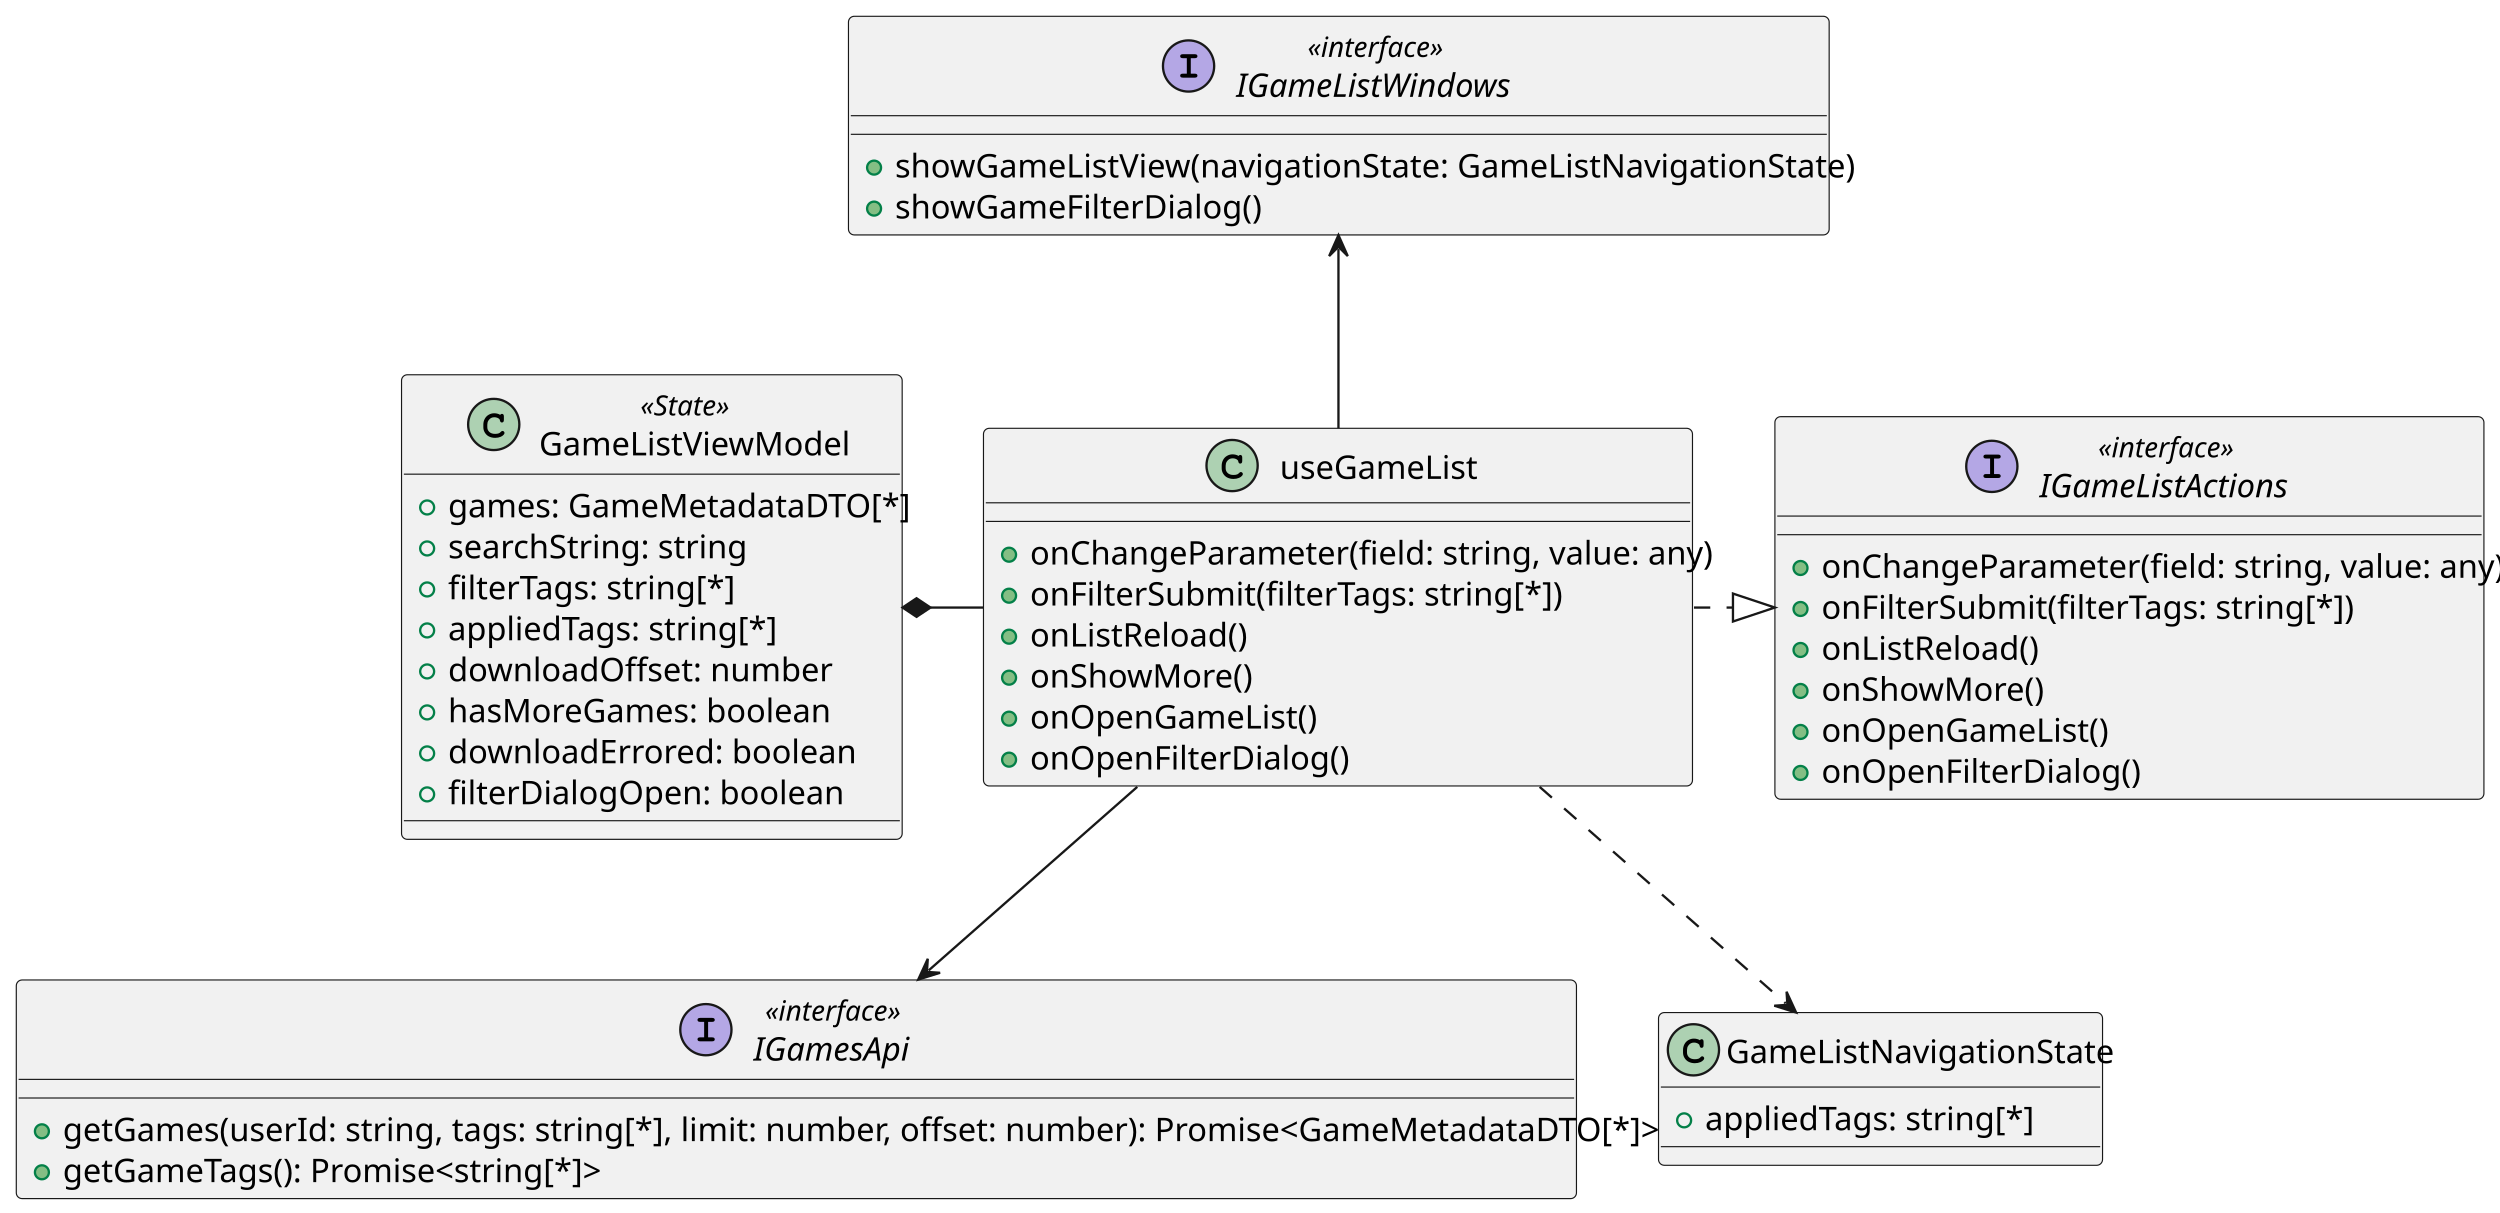
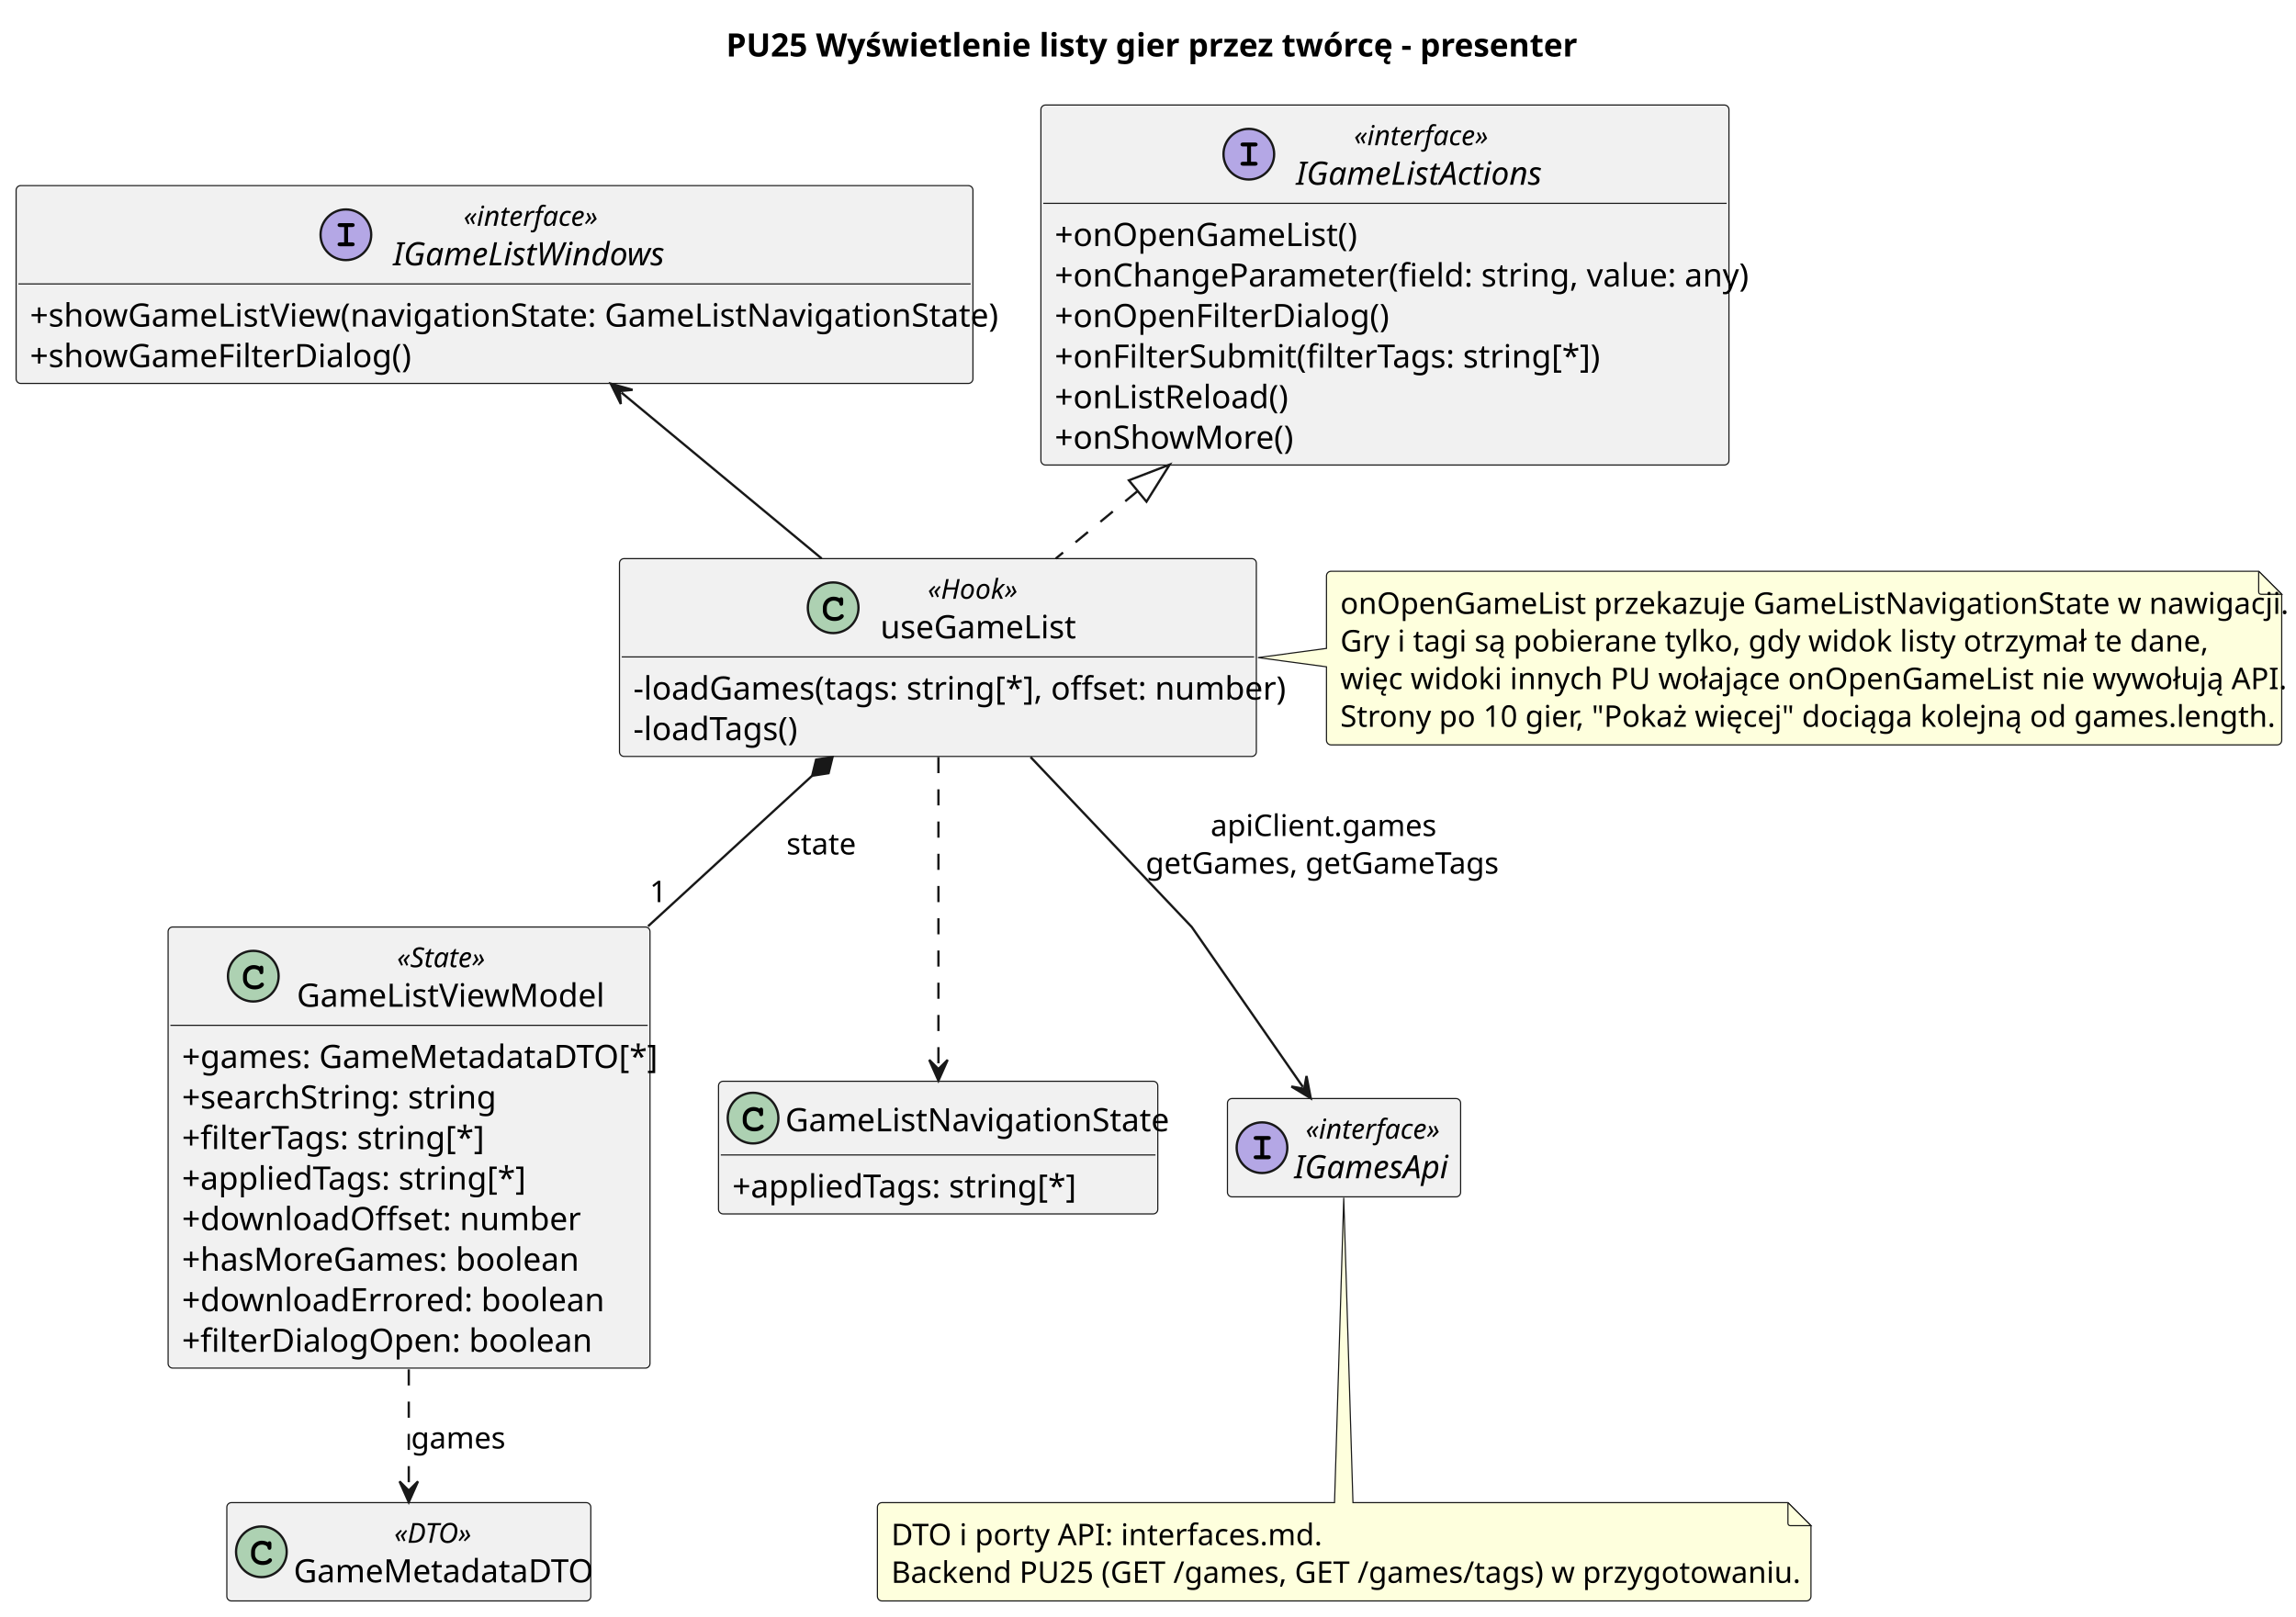
- <svg xmlns="http://www.w3.org/2000/svg" contentStyleType="text/css" data-diagram-type="CLASS" height="521px" preserveAspectRatio="none" style="width:1074px;height:521px;background:#FFFFFF;" version="1.1" viewBox="0 0 1074 521" width="1074px" zoomAndPan="magnify">
+ <svg xmlns="http://www.w3.org/2000/svg" contentStyleType="text/css" data-diagram-type="CLASS" height="702px" preserveAspectRatio="none" style="width:997px;height:702px;background:#FFFFFF;" version="1.1" viewBox="0 0 997 702" width="997px" zoomAndPan="magnify">
  <defs />
  <g>
-     <g class="entity" data-qualified-name="IGameListActions" data-source-line="2" id="ent0002">
-       <rect fill="#F1F1F1" height="164.359" rx="2.5" ry="2.5" style="stroke:#181818;stroke-width:0.5;" width="304.592" x="762.5" y="179" />
-       <ellipse cx="855.691" cy="200.352" fill="#B4A7E5" rx="11" ry="11" style="stroke:#181818;stroke-width:1;" />
-       <path d="M856.644,196.992 L856.644,203.648 L858.363,203.648 Q858.972,203.648 859.238,203.883 Q859.503,204.117 859.503,204.508 Q859.503,204.883 859.238,205.117 Q858.972,205.352 858.363,205.352 L853.222,205.352 Q852.613,205.352 852.347,205.117 Q852.082,204.883 852.082,204.492 Q852.082,204.117 852.347,203.883 Q852.613,203.648 853.222,203.648 L854.941,203.648 L854.941,196.992 L853.222,196.992 Q852.613,196.992 852.347,196.758 Q852.082,196.523 852.082,196.133 Q852.082,195.758 852.347,195.523 Q852.613,195.289 853.222,195.289 L858.363,195.289 Q858.972,195.289 859.238,195.523 Q859.503,195.758 859.503,196.133 Q859.503,196.523 859.238,196.758 Q858.972,196.992 858.363,196.992 L856.644,196.992 Z " fill="#000000" />
-       <text fill="#000000" font-family="sans-serif" font-size="12" font-style="italic" lengthAdjust="spacing" textLength="59.373" x="901.359" y="196.457">«interface»</text>
-       <text fill="#000000" font-family="sans-serif" font-size="14" font-style="italic" lengthAdjust="spacing" textLength="109.71" x="876.191" y="213.627">IGameListActions</text>
-       <line style="stroke:#181818;stroke-width:0.5;" x1="763.5" x2="1066.092" y1="221.703" y2="221.703" />
-       <line style="stroke:#181818;stroke-width:0.5;" x1="763.5" x2="1066.092" y1="229.703" y2="229.703" />
-       <g data-visibility-modifier="PUBLIC_METHOD">
-         <ellipse cx="773.5" cy="244.008" fill="#84BE84" rx="3" ry="3" style="stroke:#038048;stroke-width:1;" />
-       </g>
-       <text fill="#000000" font-family="sans-serif" font-size="14" lengthAdjust="spacing" textLength="278.592" x="782.5" y="248.236">onChangeParameter(field: string, value: any)</text>
-       <g data-visibility-modifier="PUBLIC_METHOD">
-         <ellipse cx="773.5" cy="261.617" fill="#84BE84" rx="3" ry="3" style="stroke:#038048;stroke-width:1;" />
-       </g>
-       <text fill="#000000" font-family="sans-serif" font-size="14" lengthAdjust="spacing" textLength="212.393" x="782.5" y="265.846">onFilterSubmit(filterTags: string[*])</text>
-       <g data-visibility-modifier="PUBLIC_METHOD">
-         <ellipse cx="773.5" cy="279.227" fill="#84BE84" rx="3" ry="3" style="stroke:#038048;stroke-width:1;" />
-       </g>
-       <text fill="#000000" font-family="sans-serif" font-size="14" lengthAdjust="spacing" textLength="91.048" x="782.5" y="283.455">onListReload()</text>
-       <g data-visibility-modifier="PUBLIC_METHOD">
-         <ellipse cx="773.5" cy="296.836" fill="#84BE84" rx="3" ry="3" style="stroke:#038048;stroke-width:1;" />
-       </g>
-       <text fill="#000000" font-family="sans-serif" font-size="14" lengthAdjust="spacing" textLength="91.814" x="782.5" y="301.065">onShowMore()</text>
-       <g data-visibility-modifier="PUBLIC_METHOD">
-         <ellipse cx="773.5" cy="314.445" fill="#84BE84" rx="3" ry="3" style="stroke:#038048;stroke-width:1;" />
-       </g>
-       <text fill="#000000" font-family="sans-serif" font-size="14" lengthAdjust="spacing" textLength="119.055" x="782.5" y="318.674">onOpenGameList()</text>
-       <g data-visibility-modifier="PUBLIC_METHOD">
-         <ellipse cx="773.5" cy="332.055" fill="#84BE84" rx="3" ry="3" style="stroke:#038048;stroke-width:1;" />
-       </g>
-       <text fill="#000000" font-family="sans-serif" font-size="14" lengthAdjust="spacing" textLength="129.944" x="782.5" y="336.283">onOpenFilterDialog()</text>
+     <g class="title" data-source-line="13">
+       <text fill="#000000" font-family="sans-serif" font-size="14" font-weight="bold" lengthAdjust="spacing" textLength="353.233" x="315.281" y="24.533">PU25 Wyświetlenie listy gier przez twórcę - presenter</text>
    </g>
-     <g class="entity" data-qualified-name="IGamesApi" data-source-line="11" id="ent0003">
-       <rect fill="#F1F1F1" height="93.922" rx="2.5" ry="2.5" style="stroke:#181818;stroke-width:0.5;" width="670.246" x="7" y="421" />
-       <ellipse cx="303.249" cy="442.352" fill="#B4A7E5" rx="11" ry="11" style="stroke:#181818;stroke-width:1;" />
-       <path d="M304.202,438.992 L304.202,445.648 L305.921,445.648 Q306.53,445.648 306.796,445.883 Q307.062,446.117 307.062,446.508 Q307.062,446.883 306.796,447.117 Q306.53,447.352 305.921,447.352 L300.78,447.352 Q300.171,447.352 299.905,447.117 Q299.64,446.883 299.64,446.492 Q299.64,446.117 299.905,445.883 Q300.171,445.648 300.78,445.648 L302.499,445.648 L302.499,438.992 L300.78,438.992 Q300.171,438.992 299.905,438.758 Q299.64,438.523 299.64,438.133 Q299.64,437.758 299.905,437.523 Q300.171,437.289 300.78,437.289 L305.921,437.289 Q306.53,437.289 306.796,437.523 Q307.062,437.758 307.062,438.133 Q307.062,438.523 306.796,438.758 Q306.53,438.992 305.921,438.992 L304.202,438.992 Z " fill="#000000" />
-       <text fill="#000000" font-family="sans-serif" font-size="12" font-style="italic" lengthAdjust="spacing" textLength="59.373" x="328.687" y="438.457">«interface»</text>
-       <text fill="#000000" font-family="sans-serif" font-size="14" font-style="italic" lengthAdjust="spacing" textLength="69.248" x="323.749" y="455.627">IGamesApi</text>
-       <line style="stroke:#181818;stroke-width:0.5;" x1="8" x2="676.246" y1="463.703" y2="463.703" />
-       <line style="stroke:#181818;stroke-width:0.5;" x1="8" x2="676.246" y1="471.703" y2="471.703" />
-       <g data-visibility-modifier="PUBLIC_METHOD">
-         <ellipse cx="18" cy="486.008" fill="#84BE84" rx="3" ry="3" style="stroke:#038048;stroke-width:1;" />
-       </g>
-       <text fill="#000000" font-family="sans-serif" font-size="14" lengthAdjust="spacing" textLength="644.246" x="27" y="490.236">getGames(userId: string, tags: string[*], limit: number, offset: number): Promise&lt;GameMetadataDTO[*]&gt;</text>
-       <g data-visibility-modifier="PUBLIC_METHOD">
-         <ellipse cx="18" cy="503.617" fill="#84BE84" rx="3" ry="3" style="stroke:#038048;stroke-width:1;" />
-       </g>
-       <text fill="#000000" font-family="sans-serif" font-size="14" lengthAdjust="spacing" textLength="220.972" x="27" y="507.846">getGameTags(): Promise&lt;string[*]&gt;</text>
+     <g class="entity" data-qualified-name="IGameListActions" data-source-line="15" id="ent0002">
+       <rect fill="#F1F1F1" height="156.359" rx="2" ry="2" style="stroke:#181818;stroke-width:0.5;" width="298.768" x="452" y="45.609" />
+       <ellipse cx="542.279" cy="66.961" fill="#B4A7E5" rx="11" ry="11" style="stroke:#181818;stroke-width:1;" />
+       <path d="M543.232,63.602 L543.232,70.258 L544.951,70.258 Q545.56,70.258 545.826,70.492 Q546.091,70.727 546.091,71.117 Q546.091,71.492 545.826,71.727 Q545.56,71.961 544.951,71.961 L539.81,71.961 Q539.201,71.961 538.935,71.727 Q538.669,71.492 538.669,71.102 Q538.669,70.727 538.935,70.492 Q539.201,70.258 539.81,70.258 L541.529,70.258 L541.529,63.602 L539.81,63.602 Q539.201,63.602 538.935,63.367 Q538.669,63.133 538.669,62.742 Q538.669,62.367 538.935,62.133 Q539.201,61.898 539.81,61.898 L544.951,61.898 Q545.56,61.898 545.826,62.133 Q546.091,62.367 546.091,62.742 Q546.091,63.133 545.826,63.367 Q545.56,63.602 544.951,63.602 L543.232,63.602 Z " fill="#000000" />
+       <text fill="#000000" font-family="sans-serif" font-size="12" font-style="italic" lengthAdjust="spacing" textLength="59.373" x="587.947" y="63.066">«interface»</text>
+       <text fill="#000000" font-family="sans-serif" font-size="14" font-style="italic" lengthAdjust="spacing" textLength="109.71" x="562.779" y="80.236">IGameListActions</text>
+       <line style="stroke:#181818;stroke-width:0.5;" x1="453" x2="749.768" y1="88.312" y2="88.312" />
+       <text fill="#000000" font-family="sans-serif" font-size="14" lengthAdjust="spacing" textLength="127.231" x="458" y="106.846">+onOpenGameList()</text>
+       <text fill="#000000" font-family="sans-serif" font-size="14" lengthAdjust="spacing" textLength="286.768" x="458" y="124.455">+onChangeParameter(field: string, value: any)</text>
+       <text fill="#000000" font-family="sans-serif" font-size="14" lengthAdjust="spacing" textLength="138.12" x="458" y="142.065">+onOpenFilterDialog()</text>
+       <text fill="#000000" font-family="sans-serif" font-size="14" lengthAdjust="spacing" textLength="220.568" x="458" y="159.674">+onFilterSubmit(filterTags: string[*])</text>
+       <text fill="#000000" font-family="sans-serif" font-size="14" lengthAdjust="spacing" textLength="99.224" x="458" y="177.283">+onListReload()</text>
+       <text fill="#000000" font-family="sans-serif" font-size="14" lengthAdjust="spacing" textLength="99.989" x="458" y="194.893">+onShowMore()</text>
    </g>
-     <g class="entity" data-qualified-name="IGameListWindows" data-source-line="16" id="ent0004">
-       <rect fill="#F1F1F1" height="93.922" rx="2.5" ry="2.5" style="stroke:#181818;stroke-width:0.5;" width="421.309" x="364.5" y="7" />
-       <ellipse cx="510.608" cy="28.352" fill="#B4A7E5" rx="11" ry="11" style="stroke:#181818;stroke-width:1;" />
-       <path d="M511.561,24.992 L511.561,31.648 L513.28,31.648 Q513.889,31.648 514.155,31.883 Q514.42,32.117 514.42,32.508 Q514.42,32.883 514.155,33.117 Q513.889,33.352 513.28,33.352 L508.139,33.352 Q507.53,33.352 507.264,33.117 Q506.998,32.883 506.998,32.492 Q506.998,32.117 507.264,31.883 Q507.53,31.648 508.139,31.648 L509.858,31.648 L509.858,24.992 L508.139,24.992 Q507.53,24.992 507.264,24.758 Q506.998,24.523 506.998,24.133 Q506.998,23.758 507.264,23.523 Q507.53,23.289 508.139,23.289 L513.28,23.289 Q513.889,23.289 514.155,23.523 Q514.42,23.758 514.42,24.133 Q514.42,24.523 514.155,24.758 Q513.889,24.992 513.28,24.992 L511.561,24.992 Z " fill="#000000" />
-       <text fill="#000000" font-family="sans-serif" font-size="12" font-style="italic" lengthAdjust="spacing" textLength="59.373" x="561.718" y="24.457">«interface»</text>
-       <text fill="#000000" font-family="sans-serif" font-size="14" font-style="italic" lengthAdjust="spacing" textLength="120.593" x="531.108" y="41.627">IGameListWindows</text>
-       <line style="stroke:#181818;stroke-width:0.5;" x1="365.5" x2="784.809" y1="49.703" y2="49.703" />
-       <line style="stroke:#181818;stroke-width:0.5;" x1="365.5" x2="784.809" y1="57.703" y2="57.703" />
-       <g data-visibility-modifier="PUBLIC_METHOD">
-         <ellipse cx="375.5" cy="72.008" fill="#84BE84" rx="3" ry="3" style="stroke:#038048;stroke-width:1;" />
-       </g>
-       <text fill="#000000" font-family="sans-serif" font-size="14" lengthAdjust="spacing" textLength="395.309" x="384.5" y="76.236">showGameListView(navigationState: GameListNavigationState)</text>
-       <g data-visibility-modifier="PUBLIC_METHOD">
-         <ellipse cx="375.5" cy="89.617" fill="#84BE84" rx="3" ry="3" style="stroke:#038048;stroke-width:1;" />
-       </g>
-       <text fill="#000000" font-family="sans-serif" font-size="14" lengthAdjust="spacing" textLength="150.931" x="384.5" y="93.846">showGameFilterDialog()</text>
+     <g class="entity" data-qualified-name="IGameListWindows" data-source-line="24" id="ent0003">
+       <rect fill="#F1F1F1" height="85.922" rx="2" ry="2" style="stroke:#181818;stroke-width:0.5;" width="415.484" x="7" y="80.609" />
+       <ellipse cx="150.196" cy="101.961" fill="#B4A7E5" rx="11" ry="11" style="stroke:#181818;stroke-width:1;" />
+       <path d="M151.149,98.602 L151.149,105.258 L152.868,105.258 Q153.477,105.258 153.743,105.492 Q154.008,105.727 154.008,106.117 Q154.008,106.492 153.743,106.727 Q153.477,106.961 152.868,106.961 L147.727,106.961 Q147.118,106.961 146.852,106.727 Q146.586,106.492 146.586,106.102 Q146.586,105.727 146.852,105.492 Q147.118,105.258 147.727,105.258 L149.446,105.258 L149.446,98.602 L147.727,98.602 Q147.118,98.602 146.852,98.367 Q146.586,98.133 146.586,97.742 Q146.586,97.367 146.852,97.133 Q147.118,96.898 147.727,96.898 L152.868,96.898 Q153.477,96.898 153.743,97.133 Q154.008,97.367 154.008,97.742 Q154.008,98.133 153.743,98.367 Q153.477,98.602 152.868,98.602 L151.149,98.602 Z " fill="#000000" />
+       <text fill="#000000" font-family="sans-serif" font-size="12" font-style="italic" lengthAdjust="spacing" textLength="59.373" x="201.306" y="98.066">«interface»</text>
+       <text fill="#000000" font-family="sans-serif" font-size="14" font-style="italic" lengthAdjust="spacing" textLength="120.593" x="170.696" y="115.236">IGameListWindows</text>
+       <line style="stroke:#181818;stroke-width:0.5;" x1="8" x2="421.484" y1="123.312" y2="123.312" />
+       <text fill="#000000" font-family="sans-serif" font-size="14" lengthAdjust="spacing" textLength="403.484" x="13" y="141.846">+showGameListView(navigationState: GameListNavigationState)</text>
+       <text fill="#000000" font-family="sans-serif" font-size="14" lengthAdjust="spacing" textLength="159.106" x="13" y="159.455">+showGameFilterDialog()</text>
    </g>
-     <g class="entity" data-qualified-name="useGameList" data-source-line="21" id="ent0005">
-       <rect fill="#F1F1F1" height="153.656" rx="2.5" ry="2.5" style="stroke:#181818;stroke-width:0.5;" width="304.592" x="422.5" y="184" />
-       <ellipse cx="529.305" cy="200" fill="#ADD1B2" rx="11" ry="11" style="stroke:#181818;stroke-width:1;" />
-       <path d="M532.07,195.875 Q532.227,195.656 532.414,195.547 Q532.602,195.438 532.82,195.438 Q533.195,195.438 533.43,195.703 Q533.664,195.953 533.664,196.562 L533.664,198.016 Q533.664,198.625 533.43,198.891 Q533.195,199.156 532.82,199.156 Q532.477,199.156 532.273,198.953 Q532.07,198.766 531.961,198.25 Q531.914,197.891 531.727,197.703 Q531.398,197.328 530.789,197.109 Q530.18,196.891 529.555,196.891 Q528.789,196.891 528.148,197.219 Q527.523,197.547 527.023,198.297 Q526.539,199.047 526.539,200.078 L526.539,201.172 Q526.539,202.406 527.43,203.234 Q528.32,204.047 529.914,204.047 Q530.852,204.047 531.508,203.797 Q531.898,203.641 532.32,203.203 Q532.586,202.938 532.727,202.859 Q532.883,202.781 533.086,202.781 Q533.414,202.781 533.664,203.047 Q533.93,203.297 533.93,203.641 Q533.93,203.984 533.586,204.391 Q533.086,204.969 532.289,205.297 Q531.211,205.75 529.914,205.75 Q528.398,205.75 527.195,205.125 Q526.211,204.625 525.523,203.562 Q524.836,202.484 524.836,201.203 L524.836,200.047 Q524.836,198.719 525.445,197.578 Q526.07,196.422 527.164,195.812 Q528.258,195.188 529.492,195.188 Q530.227,195.188 530.867,195.359 Q531.523,195.516 532.07,195.875 Z " fill="#000000" />
-       <text fill="#000000" font-family="sans-serif" font-size="14" lengthAdjust="spacing" textLength="82.482" x="549.805" y="205.728">useGameList</text>
-       <line style="stroke:#181818;stroke-width:0.5;" x1="423.5" x2="726.092" y1="216" y2="216" />
-       <line style="stroke:#181818;stroke-width:0.5;" x1="423.5" x2="726.092" y1="224" y2="224" />
-       <g data-visibility-modifier="PUBLIC_METHOD">
-         <ellipse cx="433.5" cy="238.305" fill="#84BE84" rx="3" ry="3" style="stroke:#038048;stroke-width:1;" />
-       </g>
-       <text fill="#000000" font-family="sans-serif" font-size="14" lengthAdjust="spacing" textLength="278.592" x="442.5" y="242.533">onChangeParameter(field: string, value: any)</text>
-       <g data-visibility-modifier="PUBLIC_METHOD">
-         <ellipse cx="433.5" cy="255.914" fill="#84BE84" rx="3" ry="3" style="stroke:#038048;stroke-width:1;" />
-       </g>
-       <text fill="#000000" font-family="sans-serif" font-size="14" lengthAdjust="spacing" textLength="212.393" x="442.5" y="260.143">onFilterSubmit(filterTags: string[*])</text>
-       <g data-visibility-modifier="PUBLIC_METHOD">
-         <ellipse cx="433.5" cy="273.523" fill="#84BE84" rx="3" ry="3" style="stroke:#038048;stroke-width:1;" />
-       </g>
-       <text fill="#000000" font-family="sans-serif" font-size="14" lengthAdjust="spacing" textLength="91.048" x="442.5" y="277.752">onListReload()</text>
-       <g data-visibility-modifier="PUBLIC_METHOD">
-         <ellipse cx="433.5" cy="291.133" fill="#84BE84" rx="3" ry="3" style="stroke:#038048;stroke-width:1;" />
-       </g>
-       <text fill="#000000" font-family="sans-serif" font-size="14" lengthAdjust="spacing" textLength="91.814" x="442.5" y="295.361">onShowMore()</text>
-       <g data-visibility-modifier="PUBLIC_METHOD">
-         <ellipse cx="433.5" cy="308.742" fill="#84BE84" rx="3" ry="3" style="stroke:#038048;stroke-width:1;" />
-       </g>
-       <text fill="#000000" font-family="sans-serif" font-size="14" lengthAdjust="spacing" textLength="119.055" x="442.5" y="312.971">onOpenGameList()</text>
-       <g data-visibility-modifier="PUBLIC_METHOD">
-         <ellipse cx="433.5" cy="326.352" fill="#84BE84" rx="3" ry="3" style="stroke:#038048;stroke-width:1;" />
-       </g>
-       <text fill="#000000" font-family="sans-serif" font-size="14" lengthAdjust="spacing" textLength="129.944" x="442.5" y="330.58">onOpenFilterDialog()</text>
+     <g class="entity" data-qualified-name="useGameList" data-source-line="29" id="ent0004">
+       <rect fill="#F1F1F1" height="85.922" rx="2" ry="2" style="stroke:#181818;stroke-width:0.5;" width="276.551" x="269" y="242.609" />
+       <ellipse cx="361.784" cy="263.961" fill="#ADD1B2" rx="11" ry="11" style="stroke:#181818;stroke-width:1;" />
+       <path d="M364.55,259.836 Q364.706,259.617 364.894,259.508 Q365.081,259.398 365.3,259.398 Q365.675,259.398 365.909,259.664 Q366.144,259.914 366.144,260.523 L366.144,261.977 Q366.144,262.586 365.909,262.852 Q365.675,263.117 365.3,263.117 Q364.956,263.117 364.753,262.914 Q364.55,262.727 364.44,262.211 Q364.394,261.852 364.206,261.664 Q363.878,261.289 363.269,261.07 Q362.659,260.852 362.034,260.852 Q361.269,260.852 360.628,261.18 Q360.003,261.508 359.503,262.258 Q359.019,263.008 359.019,264.039 L359.019,265.133 Q359.019,266.367 359.909,267.195 Q360.8,268.008 362.394,268.008 Q363.331,268.008 363.987,267.758 Q364.378,267.602 364.8,267.164 Q365.065,266.898 365.206,266.82 Q365.362,266.742 365.565,266.742 Q365.894,266.742 366.144,267.008 Q366.409,267.258 366.409,267.602 Q366.409,267.945 366.065,268.352 Q365.565,268.93 364.769,269.258 Q363.69,269.711 362.394,269.711 Q360.878,269.711 359.675,269.086 Q358.69,268.586 358.003,267.523 Q357.315,266.445 357.315,265.164 L357.315,264.008 Q357.315,262.68 357.925,261.539 Q358.55,260.383 359.644,259.773 Q360.737,259.148 361.972,259.148 Q362.706,259.148 363.347,259.32 Q364.003,259.477 364.55,259.836 Z " fill="#000000" />
+       <text fill="#000000" font-family="sans-serif" font-size="12" font-style="italic" lengthAdjust="spacing" textLength="41.361" x="402.845" y="260.066">«Hook»</text>
+       <text fill="#000000" font-family="sans-serif" font-size="14" lengthAdjust="spacing" textLength="82.482" x="382.284" y="277.236">useGameList</text>
+       <line style="stroke:#181818;stroke-width:0.5;" x1="270" x2="544.551" y1="285.312" y2="285.312" />
+       <text fill="#000000" font-family="sans-serif" font-size="14" lengthAdjust="spacing" textLength="264.551" x="275" y="303.846">-loadGames(tags: string[*], offset: number)</text>
+       <text fill="#000000" font-family="sans-serif" font-size="14" lengthAdjust="spacing" textLength="71.579" x="275" y="321.455">-loadTags()</text>
    </g>
-     <g class="entity" data-qualified-name="GameListViewModel" data-source-line="30" id="ent0006">
-       <rect fill="#F1F1F1" height="199.578" rx="2.5" ry="2.5" style="stroke:#181818;stroke-width:0.5;" width="215.075" x="172.5" y="161" />
-       <ellipse cx="212.11" cy="182.352" fill="#ADD1B2" rx="11" ry="11" style="stroke:#181818;stroke-width:1;" />
-       <path d="M214.876,178.227 Q215.032,178.008 215.22,177.898 Q215.407,177.789 215.626,177.789 Q216.001,177.789 216.235,178.055 Q216.47,178.305 216.47,178.914 L216.47,180.367 Q216.47,180.977 216.235,181.242 Q216.001,181.508 215.626,181.508 Q215.282,181.508 215.079,181.305 Q214.876,181.117 214.767,180.602 Q214.72,180.242 214.532,180.055 Q214.204,179.68 213.595,179.461 Q212.985,179.242 212.36,179.242 Q211.595,179.242 210.954,179.57 Q210.329,179.898 209.829,180.648 Q209.345,181.398 209.345,182.43 L209.345,183.523 Q209.345,184.758 210.235,185.586 Q211.126,186.398 212.72,186.398 Q213.657,186.398 214.313,186.148 Q214.704,185.992 215.126,185.555 Q215.392,185.289 215.532,185.211 Q215.688,185.133 215.892,185.133 Q216.22,185.133 216.47,185.398 Q216.735,185.648 216.735,185.992 Q216.735,186.336 216.392,186.742 Q215.892,187.32 215.095,187.648 Q214.017,188.102 212.72,188.102 Q211.204,188.102 210.001,187.477 Q209.017,186.977 208.329,185.914 Q207.642,184.836 207.642,183.555 L207.642,182.398 Q207.642,181.07 208.251,179.93 Q208.876,178.773 209.97,178.164 Q211.063,177.539 212.298,177.539 Q213.032,177.539 213.673,177.711 Q214.329,177.867 214.876,178.227 Z " fill="#000000" />
-       <text fill="#000000" font-family="sans-serif" font-size="12" font-style="italic" lengthAdjust="spacing" textLength="41.367" x="275.089" y="178.457">«State»</text>
-       <text fill="#000000" font-family="sans-serif" font-size="14" lengthAdjust="spacing" textLength="128.386" x="231.579" y="195.627">GameListViewModel</text>
-       <line style="stroke:#181818;stroke-width:0.5;" x1="173.5" x2="386.575" y1="203.703" y2="203.703" />
-       <g data-visibility-modifier="PUBLIC_FIELD">
-         <ellipse cx="183.5" cy="218.008" fill="none" rx="3" ry="3" style="stroke:#038048;stroke-width:1;" />
-       </g>
-       <text fill="#000000" font-family="sans-serif" font-size="14" lengthAdjust="spacing" textLength="189.075" x="192.5" y="222.236">games: GameMetadataDTO[*]</text>
-       <g data-visibility-modifier="PUBLIC_FIELD">
-         <ellipse cx="183.5" cy="235.617" fill="none" rx="3" ry="3" style="stroke:#038048;stroke-width:1;" />
-       </g>
-       <text fill="#000000" font-family="sans-serif" font-size="14" lengthAdjust="spacing" textLength="120.606" x="192.5" y="239.846">searchString: string</text>
-       <g data-visibility-modifier="PUBLIC_FIELD">
-         <ellipse cx="183.5" cy="253.227" fill="none" rx="3" ry="3" style="stroke:#038048;stroke-width:1;" />
-       </g>
-       <text fill="#000000" font-family="sans-serif" font-size="14" lengthAdjust="spacing" textLength="112.814" x="192.5" y="257.455">filterTags: string[*]</text>
-       <g data-visibility-modifier="PUBLIC_FIELD">
-         <ellipse cx="183.5" cy="270.836" fill="none" rx="3" ry="3" style="stroke:#038048;stroke-width:1;" />
-       </g>
-       <text fill="#000000" font-family="sans-serif" font-size="14" lengthAdjust="spacing" textLength="131.517" x="192.5" y="275.065">appliedTags: string[*]</text>
-       <g data-visibility-modifier="PUBLIC_FIELD">
-         <ellipse cx="183.5" cy="288.445" fill="none" rx="3" ry="3" style="stroke:#038048;stroke-width:1;" />
-       </g>
-       <text fill="#000000" font-family="sans-serif" font-size="14" lengthAdjust="spacing" textLength="152.53" x="192.5" y="292.674">downloadOffset: number</text>
-       <g data-visibility-modifier="PUBLIC_FIELD">
-         <ellipse cx="183.5" cy="306.055" fill="none" rx="3" ry="3" style="stroke:#038048;stroke-width:1;" />
-       </g>
-       <text fill="#000000" font-family="sans-serif" font-size="14" lengthAdjust="spacing" textLength="157.199" x="192.5" y="310.283">hasMoreGames: boolean</text>
-       <g data-visibility-modifier="PUBLIC_FIELD">
-         <ellipse cx="183.5" cy="323.664" fill="none" rx="3" ry="3" style="stroke:#038048;stroke-width:1;" />
-       </g>
-       <text fill="#000000" font-family="sans-serif" font-size="14" lengthAdjust="spacing" textLength="164.227" x="192.5" y="327.893">downloadErrored: boolean</text>
-       <g data-visibility-modifier="PUBLIC_FIELD">
-         <ellipse cx="183.5" cy="341.273" fill="none" rx="3" ry="3" style="stroke:#038048;stroke-width:1;" />
-       </g>
-       <text fill="#000000" font-family="sans-serif" font-size="14" lengthAdjust="spacing" textLength="157.992" x="192.5" y="345.502">filterDialogOpen: boolean</text>
-       <line style="stroke:#181818;stroke-width:0.5;" x1="173.5" x2="386.575" y1="352.578" y2="352.578" />
+     <g class="entity" data-qualified-name="GameListViewModel" data-source-line="34" id="ent0005">
+       <rect fill="#F1F1F1" height="191.578" rx="2" ry="2" style="stroke:#181818;stroke-width:0.5;" width="209.251" x="73" y="402.609" />
+       <ellipse cx="109.989" cy="423.961" fill="#ADD1B2" rx="11" ry="11" style="stroke:#181818;stroke-width:1;" />
+       <path d="M112.755,419.836 Q112.911,419.617 113.099,419.508 Q113.286,419.398 113.505,419.398 Q113.88,419.398 114.114,419.664 Q114.349,419.914 114.349,420.523 L114.349,421.977 Q114.349,422.586 114.114,422.852 Q113.88,423.117 113.505,423.117 Q113.161,423.117 112.958,422.914 Q112.755,422.727 112.646,422.211 Q112.599,421.852 112.411,421.664 Q112.083,421.289 111.474,421.07 Q110.864,420.852 110.239,420.852 Q109.474,420.852 108.833,421.18 Q108.208,421.508 107.708,422.258 Q107.224,423.008 107.224,424.039 L107.224,425.133 Q107.224,426.367 108.114,427.195 Q109.005,428.008 110.599,428.008 Q111.536,428.008 112.192,427.758 Q112.583,427.602 113.005,427.164 Q113.271,426.898 113.411,426.82 Q113.567,426.742 113.771,426.742 Q114.099,426.742 114.349,427.008 Q114.614,427.258 114.614,427.602 Q114.614,427.945 114.271,428.352 Q113.771,428.93 112.974,429.258 Q111.896,429.711 110.599,429.711 Q109.083,429.711 107.88,429.086 Q106.896,428.586 106.208,427.523 Q105.521,426.445 105.521,425.164 L105.521,424.008 Q105.521,422.68 106.13,421.539 Q106.755,420.383 107.849,419.773 Q108.942,419.148 110.177,419.148 Q110.911,419.148 111.552,419.32 Q112.208,419.477 112.755,419.836 Z " fill="#000000" />
+       <text fill="#000000" font-family="sans-serif" font-size="12" font-style="italic" lengthAdjust="spacing" textLength="41.367" x="172.385" y="420.066">«State»</text>
+       <text fill="#000000" font-family="sans-serif" font-size="14" lengthAdjust="spacing" textLength="128.386" x="128.876" y="437.236">GameListViewModel</text>
+       <line style="stroke:#181818;stroke-width:0.5;" x1="74" x2="281.251" y1="445.312" y2="445.312" />
+       <text fill="#000000" font-family="sans-serif" font-size="14" lengthAdjust="spacing" textLength="197.251" x="79" y="463.846">+games: GameMetadataDTO[*]</text>
+       <text fill="#000000" font-family="sans-serif" font-size="14" lengthAdjust="spacing" textLength="128.782" x="79" y="481.455">+searchString: string</text>
+       <text fill="#000000" font-family="sans-serif" font-size="14" lengthAdjust="spacing" textLength="120.989" x="79" y="499.065">+filterTags: string[*]</text>
+       <text fill="#000000" font-family="sans-serif" font-size="14" lengthAdjust="spacing" textLength="139.692" x="79" y="516.674">+appliedTags: string[*]</text>
+       <text fill="#000000" font-family="sans-serif" font-size="14" lengthAdjust="spacing" textLength="160.706" x="79" y="534.283">+downloadOffset: number</text>
+       <text fill="#000000" font-family="sans-serif" font-size="14" lengthAdjust="spacing" textLength="165.375" x="79" y="551.893">+hasMoreGames: boolean</text>
+       <text fill="#000000" font-family="sans-serif" font-size="14" lengthAdjust="spacing" textLength="172.402" x="79" y="569.502">+downloadErrored: boolean</text>
+       <text fill="#000000" font-family="sans-serif" font-size="14" lengthAdjust="spacing" textLength="166.168" x="79" y="587.111">+filterDialogOpen: boolean</text>
    </g>
-     <g class="entity" data-qualified-name="GameListNavigationState" data-source-line="41" id="ent0007">
-       <rect fill="#F1F1F1" height="65.609" rx="2.5" ry="2.5" style="stroke:#181818;stroke-width:0.5;" width="190.751" x="712.5" y="435" />
-       <ellipse cx="727.5" cy="451" fill="#ADD1B2" rx="11" ry="11" style="stroke:#181818;stroke-width:1;" />
-       <path d="M730.266,446.875 Q730.422,446.656 730.609,446.547 Q730.797,446.438 731.016,446.438 Q731.391,446.438 731.625,446.703 Q731.859,446.953 731.859,447.562 L731.859,449.016 Q731.859,449.625 731.625,449.891 Q731.391,450.156 731.016,450.156 Q730.672,450.156 730.469,449.953 Q730.266,449.766 730.156,449.25 Q730.109,448.891 729.922,448.703 Q729.594,448.328 728.984,448.109 Q728.375,447.891 727.75,447.891 Q726.984,447.891 726.344,448.219 Q725.719,448.547 725.219,449.297 Q724.734,450.047 724.734,451.078 L724.734,452.172 Q724.734,453.406 725.625,454.234 Q726.516,455.047 728.109,455.047 Q729.047,455.047 729.703,454.797 Q730.094,454.641 730.516,454.203 Q730.781,453.938 730.922,453.859 Q731.078,453.781 731.281,453.781 Q731.609,453.781 731.859,454.047 Q732.125,454.297 732.125,454.641 Q732.125,454.984 731.781,455.391 Q731.281,455.969 730.484,456.297 Q729.406,456.75 728.109,456.75 Q726.594,456.75 725.391,456.125 Q724.406,455.625 723.719,454.562 Q723.031,453.484 723.031,452.203 L723.031,451.047 Q723.031,449.719 723.641,448.578 Q724.266,447.422 725.359,446.812 Q726.453,446.188 727.688,446.188 Q728.422,446.188 729.062,446.359 Q729.719,446.516 730.266,446.875 Z " fill="#000000" />
-       <text fill="#000000" font-family="sans-serif" font-size="14" lengthAdjust="spacing" textLength="158.751" x="741.5" y="456.728">GameListNavigationState</text>
-       <line style="stroke:#181818;stroke-width:0.5;" x1="713.5" x2="902.251" y1="467" y2="467" />
-       <g data-visibility-modifier="PUBLIC_FIELD">
-         <ellipse cx="723.5" cy="481.305" fill="none" rx="3" ry="3" style="stroke:#038048;stroke-width:1;" />
-       </g>
-       <text fill="#000000" font-family="sans-serif" font-size="14" lengthAdjust="spacing" textLength="131.517" x="732.5" y="485.533">appliedTags: string[*]</text>
-       <line style="stroke:#181818;stroke-width:0.5;" x1="713.5" x2="902.251" y1="492.609" y2="492.609" />
+     <g class="entity" data-qualified-name="GameListNavigationState" data-source-line="45" id="ent0006">
+       <rect fill="#F1F1F1" height="57.609" rx="2" ry="2" style="stroke:#181818;stroke-width:0.5;" width="190.751" x="312" y="469.609" />
+       <ellipse cx="327" cy="485.609" fill="#ADD1B2" rx="11" ry="11" style="stroke:#181818;stroke-width:1;" />
+       <path d="M329.766,481.484 Q329.922,481.266 330.109,481.156 Q330.297,481.047 330.516,481.047 Q330.891,481.047 331.125,481.312 Q331.359,481.562 331.359,482.172 L331.359,483.625 Q331.359,484.234 331.125,484.5 Q330.891,484.766 330.516,484.766 Q330.172,484.766 329.969,484.562 Q329.766,484.375 329.656,483.859 Q329.609,483.5 329.422,483.312 Q329.094,482.938 328.484,482.719 Q327.875,482.5 327.25,482.5 Q326.484,482.5 325.844,482.828 Q325.219,483.156 324.719,483.906 Q324.234,484.656 324.234,485.688 L324.234,486.781 Q324.234,488.016 325.125,488.844 Q326.016,489.656 327.609,489.656 Q328.547,489.656 329.203,489.406 Q329.594,489.25 330.016,488.812 Q330.281,488.547 330.422,488.469 Q330.578,488.391 330.781,488.391 Q331.109,488.391 331.359,488.656 Q331.625,488.906 331.625,489.25 Q331.625,489.594 331.281,490 Q330.781,490.578 329.984,490.906 Q328.906,491.359 327.609,491.359 Q326.094,491.359 324.891,490.734 Q323.906,490.234 323.219,489.172 Q322.531,488.094 322.531,486.812 L322.531,485.656 Q322.531,484.328 323.141,483.188 Q323.766,482.031 324.859,481.422 Q325.953,480.797 327.188,480.797 Q327.922,480.797 328.562,480.969 Q329.219,481.125 329.766,481.484 Z " fill="#000000" />
+       <text fill="#000000" font-family="sans-serif" font-size="14" lengthAdjust="spacing" textLength="158.751" x="341" y="491.338">GameListNavigationState</text>
+       <line style="stroke:#181818;stroke-width:0.5;" x1="313" x2="501.751" y1="501.609" y2="501.609" />
+       <text fill="#000000" font-family="sans-serif" font-size="14" lengthAdjust="spacing" textLength="139.692" x="318" y="520.143">+appliedTags: string[*]</text>
    </g>
-     <g class="link" data-entity-1="ent0004" data-entity-2="ent0005" data-link-type="dependency" data-source-line="45" id="lnk9">
-       <path codeLine="45" d="M575,107.01 C575,131.44 575,156.11 575,183.97" fill="none" id="IGameListWindows-backto-useGameList" style="stroke:#181818;stroke-width:1;" />
-       <polygon fill="#181818" points="575,101.01,571,110.01,575,106.01,579,110.01,575,101.01" style="stroke:#181818;stroke-width:1;" />
+     <g class="entity" data-qualified-name="IGamesApi" data-source-line="49" id="ent0007">
+       <rect fill="#F1F1F1" height="42.703" rx="2" ry="2" style="stroke:#181818;stroke-width:0.5;" width="101.248" x="533" y="477.109" />
+       <ellipse cx="548" cy="498.461" fill="#B4A7E5" rx="11" ry="11" style="stroke:#181818;stroke-width:1;" />
+       <path d="M548.953,495.102 L548.953,501.758 L550.672,501.758 Q551.281,501.758 551.547,501.992 Q551.812,502.227 551.812,502.617 Q551.812,502.992 551.547,503.227 Q551.281,503.461 550.672,503.461 L545.531,503.461 Q544.922,503.461 544.656,503.227 Q544.391,502.992 544.391,502.602 Q544.391,502.227 544.656,501.992 Q544.922,501.758 545.531,501.758 L547.25,501.758 L547.25,495.102 L545.531,495.102 Q544.922,495.102 544.656,494.867 Q544.391,494.633 544.391,494.242 Q544.391,493.867 544.656,493.633 Q544.922,493.398 545.531,493.398 L550.672,493.398 Q551.281,493.398 551.547,493.633 Q551.812,493.867 551.812,494.242 Q551.812,494.633 551.547,494.867 Q551.281,495.102 550.672,495.102 L548.953,495.102 Z " fill="#000000" />
+       <text fill="#000000" font-family="sans-serif" font-size="12" font-style="italic" lengthAdjust="spacing" textLength="59.373" x="566.938" y="494.566">«interface»</text>
+       <text fill="#000000" font-family="sans-serif" font-size="14" font-style="italic" lengthAdjust="spacing" textLength="69.248" x="562" y="511.736">IGamesApi</text>
    </g>
-     <g class="link" data-entity-1="ent0005" data-entity-2="ent0002" data-link-type="extension" data-source-line="46" id="lnk10">
-       <path codeLine="46" d="M727.73,261 C739.32,261 732.9,261 744.48,261" fill="none" id="useGameList-to-IGameListActions" style="stroke:#181818;stroke-width:1;stroke-dasharray:7,7;" />
-       <polygon fill="none" points="762.48,261,744.48,255,744.48,267,762.48,261" style="stroke:#181818;stroke-width:1;" />
+     <g class="entity" data-qualified-name="GameMetadataDTO" data-source-line="50" id="ent0008">
+       <rect fill="#F1F1F1" height="42.703" rx="2" ry="2" style="stroke:#181818;stroke-width:0.5;" width="158.048" x="98.5" y="652.609" />
+       <ellipse cx="113.5" cy="673.961" fill="#ADD1B2" rx="11" ry="11" style="stroke:#181818;stroke-width:1;" />
+       <path d="M116.266,669.836 Q116.422,669.617 116.609,669.508 Q116.797,669.398 117.016,669.398 Q117.391,669.398 117.625,669.664 Q117.859,669.914 117.859,670.523 L117.859,671.977 Q117.859,672.586 117.625,672.852 Q117.391,673.117 117.016,673.117 Q116.672,673.117 116.469,672.914 Q116.266,672.727 116.156,672.211 Q116.109,671.852 115.922,671.664 Q115.594,671.289 114.984,671.07 Q114.375,670.852 113.75,670.852 Q112.984,670.852 112.344,671.18 Q111.719,671.508 111.219,672.258 Q110.734,673.008 110.734,674.039 L110.734,675.133 Q110.734,676.367 111.625,677.195 Q112.516,678.008 114.109,678.008 Q115.047,678.008 115.703,677.758 Q116.094,677.602 116.516,677.164 Q116.781,676.898 116.922,676.82 Q117.078,676.742 117.281,676.742 Q117.609,676.742 117.859,677.008 Q118.125,677.258 118.125,677.602 Q118.125,677.945 117.781,678.352 Q117.281,678.93 116.484,679.258 Q115.406,679.711 114.109,679.711 Q112.594,679.711 111.391,679.086 Q110.406,678.586 109.719,677.523 Q109.031,676.445 109.031,675.164 L109.031,674.008 Q109.031,672.68 109.641,671.539 Q110.266,670.383 111.359,669.773 Q112.453,669.148 113.688,669.148 Q114.422,669.148 115.062,669.32 Q115.719,669.477 116.266,669.836 Z " fill="#000000" />
+       <text fill="#000000" font-family="sans-serif" font-size="12" font-style="italic" lengthAdjust="spacing" textLength="38.678" x="171.185" y="670.066">«DTO»</text>
+       <text fill="#000000" font-family="sans-serif" font-size="14" lengthAdjust="spacing" textLength="126.048" x="127.5" y="687.236">GameMetadataDTO</text>
    </g>
-     <g class="link" data-entity-1="ent0005" data-entity-2="ent0003" data-link-type="dependency" data-source-line="47" id="lnk11">
-       <path codeLine="47" d="M488.57,338.04 C456.97,365.85 426.705,392.477 398.965,416.877" fill="none" id="useGameList-to-IGamesApi" style="stroke:#181818;stroke-width:1;" />
-       <polygon fill="#181818" points="394.46,420.84,403.86,417.899,398.214,417.538,398.576,411.892,394.46,420.84" style="stroke:#181818;stroke-width:1;" />
+     <g class="entity" data-qualified-name="GMN17" data-source-line="60" id="ent0018">
+       <path d="M576,250.109 L576,281.609 L546.25,285.609 L576,289.609 L576,321.516 A2,2 0 0 0 578,323.516 L988.796,323.516 A2,2 0 0 0 990.796,321.516 L990.796,258.109 L980.796,248.109 L578,248.109 A2,2 0 0 0 576,250.109" fill="#FEFFDD" style="stroke:#181818;stroke-width:0.5;" />
+       <path d="M980.796,248.109 L980.796,257.109 A1,1 0 0 0 981.796,258.109 L990.796,258.109 L980.796,248.109" fill="#FEFFDD" style="stroke:#181818;stroke-width:0.5;" />
+       <text fill="#000000" font-family="sans-serif" font-size="13" lengthAdjust="spacing" textLength="393.091" x="582" y="266.604">onOpenGameList przekazuje GameListNavigationState w nawigacji.</text>
+       <text fill="#000000" font-family="sans-serif" font-size="13" lengthAdjust="spacing" textLength="355.494" x="582" y="282.956">Gry i tagi są pobierane tylko, gdy widok listy otrzymał te dane,</text>
+       <text fill="#000000" font-family="sans-serif" font-size="13" lengthAdjust="spacing" textLength="393.796" x="582" y="299.308">więc widoki innych PU wołające onOpenGameList nie wywołują API.</text>
+       <text fill="#000000" font-family="sans-serif" font-size="13" lengthAdjust="spacing" textLength="388.629" x="582" y="315.659">Strony po 10 gier, "Pokaż więcej" dociąga kolejną od games.length.</text>
    </g>
-     <g class="link" data-entity-1="ent0006" data-entity-2="ent0005" data-link-type="composition" data-source-line="48" id="lnk12">
-       <path codeLine="48" d="M399.74,261 C411.33,261 410.91,261 422.49,261" fill="none" id="GameListViewModel-backto-useGameList" style="stroke:#181818;stroke-width:1;" />
-       <polygon fill="#181818" points="387.74,261,393.74,265,399.74,261,393.74,257,387.74,261" style="stroke:#181818;stroke-width:1;" />
+     <g class="entity" data-qualified-name="GMN20" data-source-line="67" id="ent0021">
+       <path d="M381,654.609 L381,693.312 A2,2 0 0 0 383,695.312 L784.382,695.312 A2,2 0 0 0 786.382,693.312 L786.382,662.609 L776.382,652.609 L587.5,652.609 L583.5,520.189 L579.5,652.609 L383,652.609 A2,2 0 0 0 381,654.609" fill="#FEFFDD" style="stroke:#181818;stroke-width:0.5;" />
+       <path d="M776.382,652.609 L776.382,661.609 A1,1 0 0 0 777.382,662.609 L786.382,662.609 L776.382,652.609" fill="#FEFFDD" style="stroke:#181818;stroke-width:0.5;" />
+       <text fill="#000000" font-family="sans-serif" font-size="13" lengthAdjust="spacing" textLength="179.886" x="387" y="671.105">DTO i porty API: interfaces.md.</text>
+       <text fill="#000000" font-family="sans-serif" font-size="13" lengthAdjust="spacing" textLength="384.382" x="387" y="687.456">Backend PU25 (GET /games, GET /games/tags) w przygotowaniu.</text>
    </g>
-     <g class="link" data-entity-1="ent0005" data-entity-2="ent0007" data-link-type="dependency" data-source-line="49" id="lnk13">
-       <path codeLine="49" d="M661.43,338.04 C699.51,371.54 737.675,405.127 767.115,431.027" fill="none" id="useGameList-to-GameListNavigationState" style="stroke:#181818;stroke-width:1;stroke-dasharray:7,7;" />
-       <polygon fill="#181818" points="771.62,434.99,767.505,426.042,767.866,431.687,762.221,432.048,771.62,434.99" style="stroke:#181818;stroke-width:1;" />
+     <g class="link" data-entity-1="ent0002" data-entity-2="ent0004" data-link-type="extension" data-source-line="52" id="lnk10">
+       <path codeLine="52" d="M494.023,213.251 C476.973,227.311 473.66,230.039 458.44,242.599" fill="none" id="IGameListActions-backto-useGameList" style="stroke:#181818;stroke-width:1;stroke-dasharray:7,7;" />
+       <polygon fill="none" points="507.91,201.799,490.205,208.622,497.84,217.88,507.91,201.799" style="stroke:#181818;stroke-width:1;" />
+     </g>
+     <g class="link" data-entity-1="ent0003" data-entity-2="ent0004" data-link-type="dependency" data-source-line="53" id="lnk12">
+       <path codeLine="53" d="M269.829,170.479 C298.079,193.899 328.54,219.149 356.8,242.579" fill="none" id="IGameListWindows-backto-useGameList" style="stroke:#181818;stroke-width:1;" />
+       <polygon fill="#181818" points="265.21,166.649,269.586,175.473,269.059,169.84,274.692,169.314,265.21,166.649" style="stroke:#181818;stroke-width:1;" />
+     </g>
+     <g class="link" data-entity-1="ent0004" data-entity-2="ent0005" data-link-type="composition" data-source-line="54" id="lnk13">
+       <path codeLine="54" d="M352.668,336.913 C329.598,358.083 309.48,376.529 281.42,402.279" fill="none" id="useGameList-backto-GameListViewModel" style="stroke:#181818;stroke-width:1;" />
+       <polygon fill="#181818" points="361.51,328.799,354.385,329.909,352.668,336.913,359.794,335.803,361.51,328.799" style="stroke:#181818;stroke-width:1;" />
+       <text fill="#000000" font-family="sans-serif" font-size="13" lengthAdjust="spacing" textLength="28.184" x="341.5" y="371.104">state</text>
+       <text fill="#000000" font-family="sans-serif" font-size="13" lengthAdjust="spacing" textLength="7.23" x="282.108" y="391.816">1</text>
+     </g>
+     <g class="link" data-entity-1="ent0004" data-entity-2="ent0006" data-link-type="dependency" data-source-line="55" id="lnk14">
+       <path codeLine="55" d="M407.5,328.799 C407.5,370.529 407.5,427.239 407.5,463.319" fill="none" id="useGameList-to-GameListNavigationState" style="stroke:#181818;stroke-width:1;stroke-dasharray:7,7;" />
+       <polygon fill="#181818" points="407.5,469.319,411.5,460.319,407.5,464.319,403.5,460.319,407.5,469.319" style="stroke:#181818;stroke-width:1;" />
+     </g>
+     <g class="link" data-entity-1="ent0005" data-entity-2="ent0008" data-link-type="dependency" data-source-line="56" id="lnk15">
+       <path codeLine="56" d="M177.5,594.739 C177.5,616.519 177.5,631.589 177.5,646.389" fill="none" id="GameListViewModel-to-GameMetadataDTO" style="stroke:#181818;stroke-width:1;stroke-dasharray:7,7;" />
+       <polygon fill="#181818" points="177.5,652.389,181.5,643.389,177.5,647.389,173.5,643.389,177.5,652.389" style="stroke:#181818;stroke-width:1;" />
+       <text fill="#000000" font-family="sans-serif" font-size="13" lengthAdjust="spacing" textLength="39.019" x="178.5" y="629.105">games</text>
+     </g>
+     <g class="link" data-entity-1="ent0004" data-entity-2="ent0007" data-link-type="dependency" data-source-line="57" id="lnk16">
+       <path codeLine="57" d="M447.52,328.819 C478.98,361.979 517.5,402.609 517.5,402.609 C517.5,402.609 546.347,444.132 565.757,472.072" fill="none" id="useGameList-to-IGamesApi" style="stroke:#181818;stroke-width:1;" />
+       <polygon fill="#181818" points="569.18,476.999,567.33,467.326,566.327,472.893,560.76,471.89,569.18,476.999" style="stroke:#181818;stroke-width:1;" />
+       <text fill="#000000" font-family="sans-serif" font-size="13" lengthAdjust="spacing" textLength="93.215" x="525.677" y="363.104">apiClient.games</text>
+       <text fill="#000000" font-family="sans-serif" font-size="13" lengthAdjust="spacing" textLength="149.57" x="497.5" y="379.456">getGames, getGameTags</text>
    </g>
  </g>
</svg>
